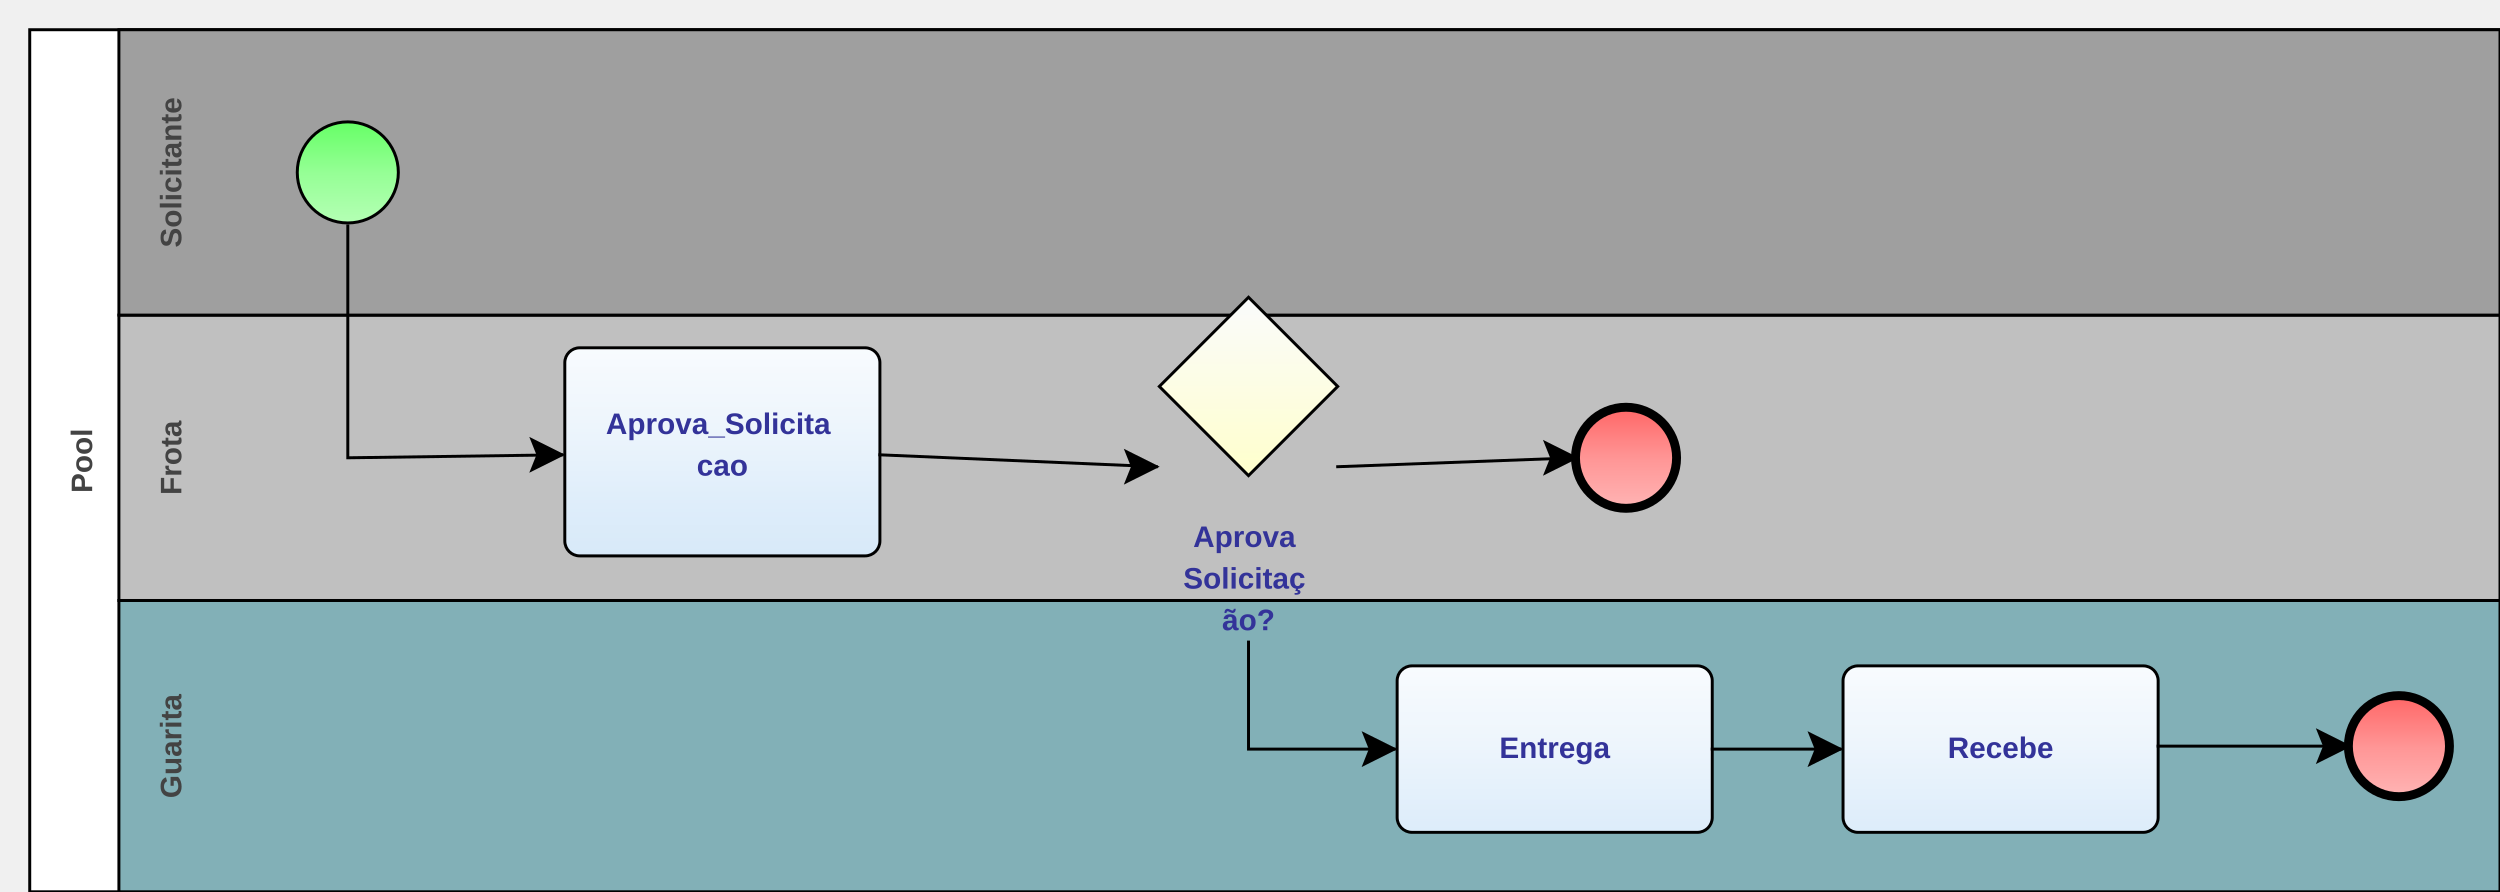
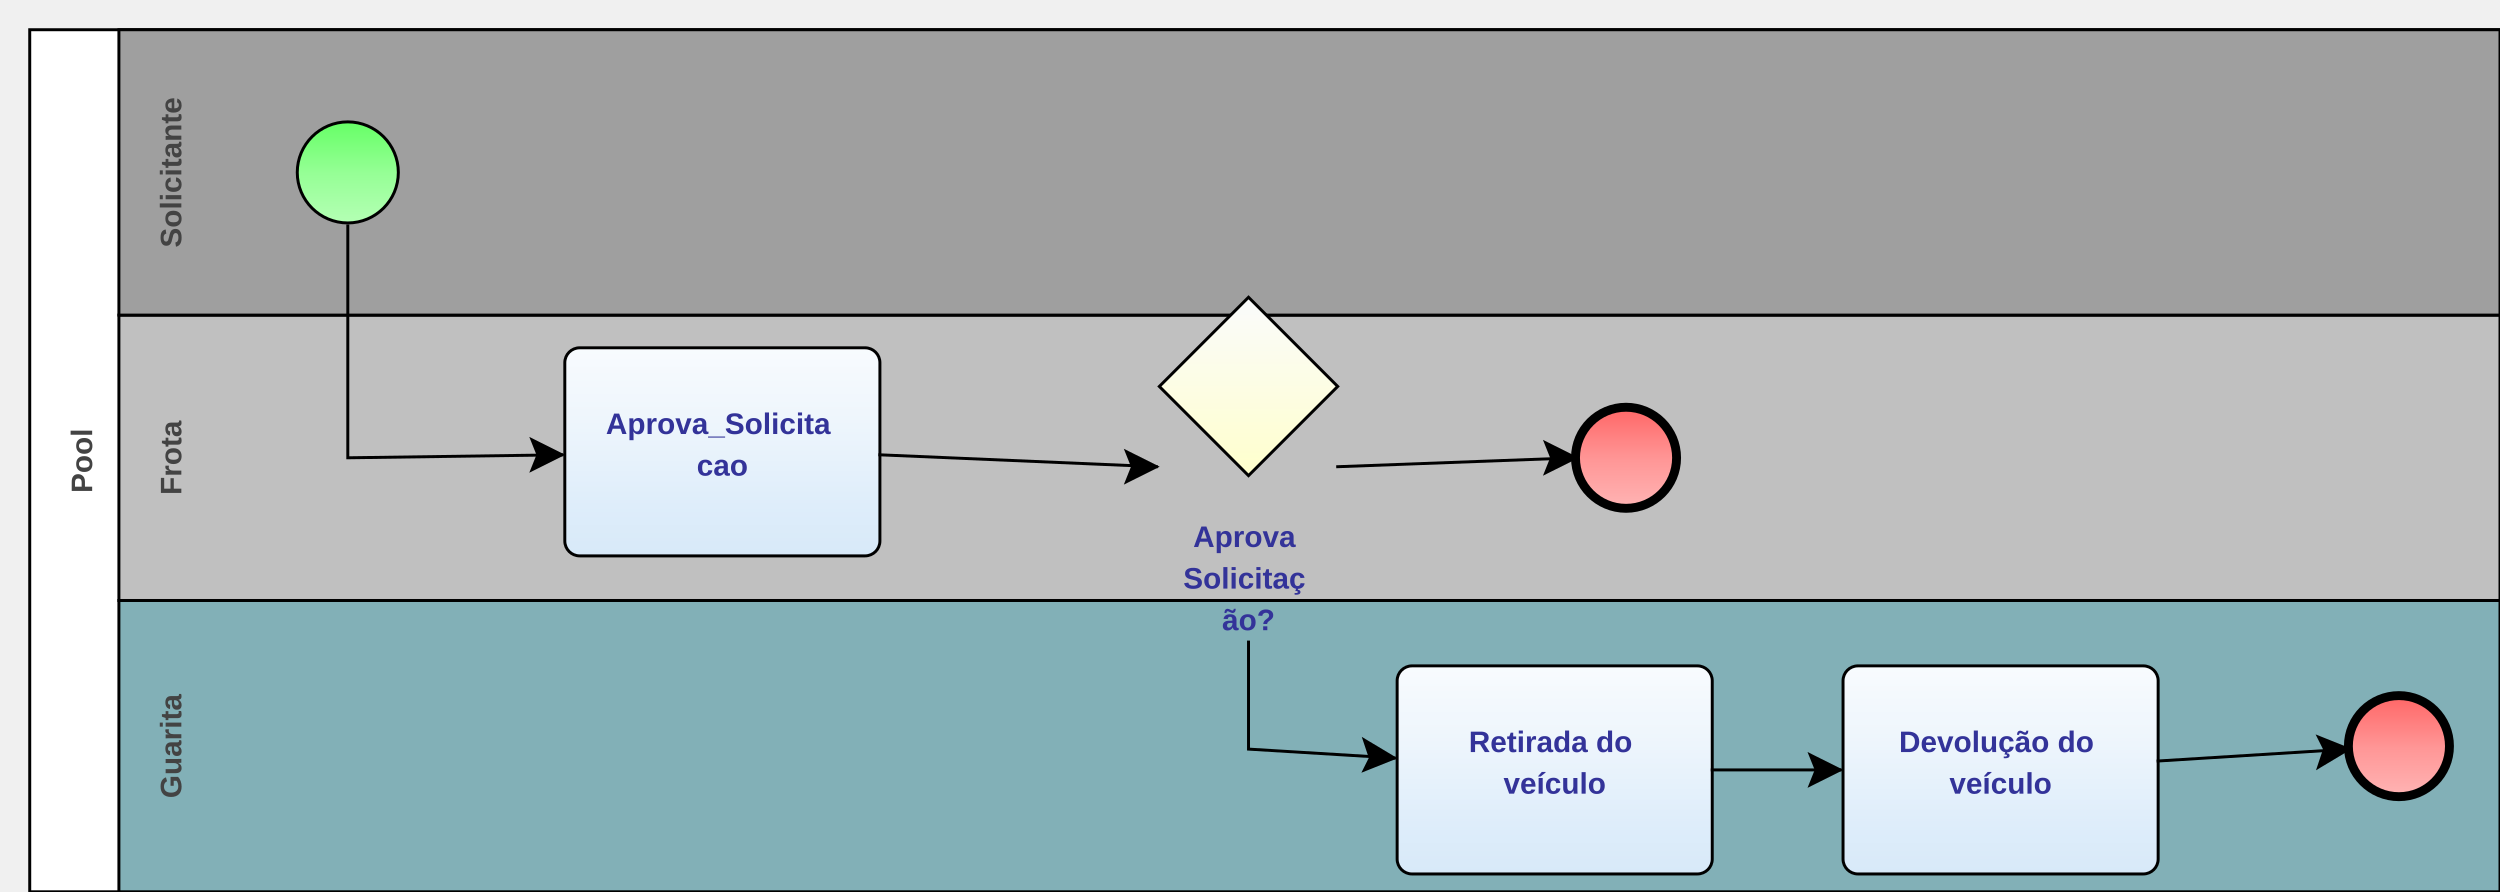
<svg xmlns="http://www.w3.org/2000/svg" xmlns:xlink="http://www.w3.org/1999/xlink" style="stroke-dasharray:none; shape-rendering:auto; font-family:'Arial'; text-rendering:auto; fill-opacity:1; color-interpolation:auto; color-rendering:auto; font-size:12; fill:black; stroke:black; image-rendering:auto; stroke-miterlimit:10; stroke-linecap:square; stroke-linejoin:miter; font-style:normal; stroke-width:1; stroke-dashoffset:0; font-weight:normal; stroke-opacity:1;" contentScriptType="text/ecmascript" preserveAspectRatio="xMidYMid meet" zoomAndPan="magnify" version="1.0" contentStyleType="text/css" xml:xlink="http://www.w3.org/1999/xlink" width="841" height="300">
  <rect x="10" y="10" width="831" height="290" ry="0" rx="0" style="stroke:#000000; fill:#FFFFFF" />
  <rect x="40" y="202" width="801" height="98" ry="0" rx="0" style="stroke:#000000; fill:#82B0B7" />
  <g componentSequence="4">
    <text x="-251" y="47" transform="rotate(270)" text-anchor="middle" style="font-weight:bold;font-size:10px;stroke:none; fill:#434343">
      <tspan dy="14" x="-251">Guarita</tspan>
    </text>
  </g>
  <rect x="40" y="106" width="801" height="96" ry="0" rx="0" style="stroke:#000000; fill:#C0C0C0" />
  <g componentSequence="3">
    <text x="-154" y="47" transform="rotate(270)" text-anchor="middle" style="font-weight:bold;font-size:10px;stroke:none; fill:#434343">
      <tspan dy="14" x="-154">Frota</tspan>
    </text>
  </g>
  <rect x="40" y="10" width="801" height="96" ry="0" rx="0" style="stroke:#000000; fill:#9F9F9F" />
  <g componentSequence="2">
    <text x="-58" y="47" transform="rotate(270)" text-anchor="middle" style="font-weight:bold;font-size:10px;stroke:none; fill:#434343">
      <tspan dy="14" x="-58">Solicitante</tspan>
    </text>
  </g>
  <g componentSequence="1">
    <text x="-155" y="17" transform="rotate(270)" text-anchor="middle" style="font-weight:bold;font-size:10px;stroke:none; fill:#434343">
      <tspan dy="14" x="-155">Pool</tspan>
    </text>
  </g>
  <g sequence="4">
-     <ellipse cx="117" cy="58" rx="17" ry="17" stroke-width="1" style="fill:url(#linearGradient66FF6696FF96B6FFB6_149056151);" stroke="336633" />
+     <ellipse cx="117" cy="58" rx="17" ry="17" stroke-width="1" style="fill:url(#linearGradient66FF6696FF96B6FFB6_170959108);" stroke="336633" />
  </g>
  <g sequence="10">
-     <polygon points=" 390 130 420 100 450 130 420 160 390 130" style="fill:url(#linearGradientFAFBFCFFFFCC_103122427);" stroke="000000" />
+     <polygon points=" 390 130 420 100 450 130 420 160 390 130" style="fill:url(#linearGradientFAFBFCFFFFCC_83316274);" stroke="000000" />
  </g>
  <g componentSequence="10">
    <text x="420" y="170" text-anchor="middle" style="font-weight:bold;font-size:10px;stroke:none; fill:#333399">
      <tspan dy="14" x="420">Aprova</tspan>
      <tspan dy="14" x="420">Solicitaç</tspan>
      <tspan dy="14" x="420">ão?</tspan>
    </text>
  </g>
  <g sequence="12">
-     <ellipse cx="547" cy="154" rx="17" ry="17" stroke-width="3" style="fill:url(#linearGradientFF6666FF9696FFB6B6_35258855);" stroke="993333" />
+     <ellipse cx="547" cy="154" rx="17" ry="17" stroke-width="3" style="fill:url(#linearGradientFF6666FF9696FFB6B6_13159028);" stroke="993333" />
  </g>
  <g sequence="14">
-     <rect x="470" y="224" width="106" height="56" ry="5" rx="5" style="fill:url(#linearGradientF8FBFEEDF5FCDEEDFAD4E7F8E2E5E9_1192792000);" stroke="191970" />
+     <rect x="470" y="224" width="106" height="70" ry="5" rx="5" style="fill:url(#linearGradientF8FBFEEDF5FCDEEDFAD4E7F8E2E5E9_1170883593);" stroke="191970" />
  </g>
  <g componentSequence="14">
-     <text x="523" y="241" text-anchor="middle" style="font-weight:bold;font-size:10px;stroke:none; fill:#333399">
-       <tspan dy="14" x="523">Entrega</tspan>
+     <text x="523" y="239" text-anchor="middle" style="font-weight:bold;font-size:10px;stroke:none; fill:#333399">
+       <tspan dy="14" x="523">Retirada do</tspan>
+       <tspan dy="14" x="523">veículo</tspan>
    </text>
  </g>
  <g sequence="16">
-     <rect x="620" y="224" width="106" height="56" ry="5" rx="5" style="fill:url(#linearGradientF8FBFEEDF5FCDEEDFAD4E7F8E2E5E9_1547035494);" stroke="191970" />
+     <rect x="620" y="224" width="106" height="70" ry="5" rx="5" style="fill:url(#linearGradientF8FBFEEDF5FCDEEDFAD4E7F8E2E5E9_1258157365);" stroke="191970" />
  </g>
  <g componentSequence="16">
-     <text x="673" y="241" text-anchor="middle" style="font-weight:bold;font-size:10px;stroke:none; fill:#333399">
-       <tspan dy="14" x="673">Recebe</tspan>
+     <text x="673" y="239" text-anchor="middle" style="font-weight:bold;font-size:10px;stroke:none; fill:#333399">
+       <tspan dy="14" x="673">Devolução do</tspan>
+       <tspan dy="14" x="673">veículo</tspan>
    </text>
  </g>
  <g sequence="18">
-     <ellipse cx="807" cy="251" rx="17" ry="17" stroke-width="3" style="fill:url(#linearGradientFF6666FF9696FFB6B6_1981132614);" stroke="993333" />
+     <ellipse cx="807" cy="251" rx="17" ry="17" stroke-width="3" style="fill:url(#linearGradientFF6666FF9696FFB6B6_1959109766);" stroke="993333" />
  </g>
  <g sequence="20">
-     <rect x="190" y="117" width="106" height="70" ry="5" rx="5" style="fill:url(#linearGradientF8FBFEEDF5FCDEEDFAD4E7F8E2E5E9_617782618);" stroke="191970" />
+     <rect x="190" y="117" width="106" height="70" ry="5" rx="5" style="fill:url(#linearGradientF8FBFEEDF5FCDEEDFAD4E7F8E2E5E9_840452864);" stroke="191970" />
  </g>
  <g componentSequence="20">
    <text x="243" y="132" text-anchor="middle" style="font-weight:bold;font-size:10px;stroke:none; fill:#333399">
      <tspan dy="14" x="243">Aprova_Solicita</tspan>
      <tspan dy="14" x="243">cao</tspan>
    </text>
  </g>
  <g componentSequence="13">
    <text x="500" y="156" style="font-size:10px;font-weight:none;stroke:none; fill:#333399" text-anchor="left" />
  </g>
  <g componentSequence="15">
    <text x="437" y="252" style="font-size:10px;font-weight:none;stroke:none; fill:#333399" text-anchor="left" />
  </g>
  <g componentSequence="17">
-     <text x="608" y="252" style="font-size:10px;font-weight:none;stroke:none; fill:#333399" text-anchor="left" />
+     <text x="608" y="259" style="font-size:10px;font-weight:none;stroke:none; fill:#333399" text-anchor="left" />
  </g>
  <g componentSequence="19">
-     <text x="768" y="251" style="font-size:10px;font-weight:none;stroke:none; fill:#333399" text-anchor="left" />
+     <text x="768" y="254" style="font-size:10px;font-weight:none;stroke:none; fill:#333399" text-anchor="left" />
  </g>
  <g componentSequence="21">
    <text x="127" y="151" style="font-size:10px;font-weight:none;stroke:none; fill:#333399" text-anchor="left" />
  </g>
  <g componentSequence="22">
    <text x="353" y="155" style="font-size:10px;font-weight:none;stroke:none; fill:#333399" text-anchor="left" />
  </g>
  <path style="fill:none; stroke:#000000;stroke-width:1" d="M117.0 76.0 L117.0 154.0 L189.0 153.0" />
  <polygon style="fill:#000000; stroke:#000000;" points=" 179 148 189 153 179 158 181 153" />
  <path style="fill:none; stroke:#000000;stroke-width:1" d="M450.0 157.0 L530.0 154.0" />
  <polygon style="fill:#000000; stroke:#000000;" points=" 520 149 530 154 520 159 522 154" />
-   <path style="fill:none; stroke:#000000;stroke-width:1" d="M420.0 216.0 L420.0 252.0 L469.0 252.0" />
-   <polygon style="fill:#000000; stroke:#000000;" points=" 459 247 469 252 459 257 461 252" />
+   <path style="fill:none; stroke:#000000;stroke-width:1" d="M420.0 216.0 L420.0 252.0 L469.0 255.0" />
+   <polygon style="fill:#000000; stroke:#000000;" points=" 459 249 469 255 459 259 461 255" />
  <path style="fill:none; stroke:#000000;stroke-width:1" d="M296.0 153.0 L389.0 157.0" />
  <polygon style="fill:#000000; stroke:#000000;" points=" 379 152 389 157 379 162 381 157" />
-   <path style="fill:none; stroke:#000000;stroke-width:1" d="M576.0 252.0 L619.0 252.0" />
-   <polygon style="fill:#000000; stroke:#000000;" points=" 609 247 619 252 609 257 611 252" />
-   <path style="fill:none; stroke:#000000;stroke-width:1" d="M726.0 251.0 L790.0 251.0" />
-   <polygon style="fill:#000000; stroke:#000000;" points=" 780 246 790 251 780 256 782 251" />
+   <path style="fill:none; stroke:#000000;stroke-width:1" d="M576.0 259.0 L619.0 259.0" />
+   <polygon style="fill:#000000; stroke:#000000;" points=" 609 254 619 259 609 264 611 259" />
+   <path style="fill:none; stroke:#000000;stroke-width:1" d="M726.0 256.0 L790.0 252.0" />
+   <polygon style="fill:#000000; stroke:#000000;" points=" 780 248 790 252 780 258 782 252" />
  <defs>
-     <linearGradient xlink:href="#linearGradient66FF6696FF96B6FFB6" id="linearGradient66FF6696FF96B6FFB6_149056151" x1="0" y1="41.0" x2="0" y2="76.0" gradientUnits="userSpaceOnUse" xlink:type="simple" xlink:actuate="onLoad" xlink:show="other" />
+     <linearGradient xlink:href="#linearGradient66FF6696FF96B6FFB6" id="linearGradient66FF6696FF96B6FFB6_170959108" x1="0" y1="41.0" x2="0" y2="76.0" gradientUnits="userSpaceOnUse" xlink:type="simple" xlink:actuate="onLoad" xlink:show="other" />
    <linearGradient id="linearGradient66FF6696FF96B6FFB6">
      <stop style="stop-color:#66FF66;stop-opacity:1;" offset="0.0" id="stop66FF66" />
      <stop style="stop-color:#96FF96;stop-opacity:1;" offset="0.5" id="stop96FF96" />
      <stop style="stop-color:#B6FFB6;stop-opacity:1;" offset="1.0" id="stopB6FFB6" />
    </linearGradient>
-     <linearGradient xlink:href="#linearGradientFAFBFCFFFFCC" id="linearGradientFAFBFCFFFFCC_103122427" x1="0" y1="100.0" x2="0" y2="160.0" gradientUnits="userSpaceOnUse" xlink:type="simple" xlink:actuate="onLoad" xlink:show="other" />
+     <linearGradient xlink:href="#linearGradientFAFBFCFFFFCC" id="linearGradientFAFBFCFFFFCC_83316274" x1="0" y1="100.0" x2="0" y2="160.0" gradientUnits="userSpaceOnUse" xlink:type="simple" xlink:actuate="onLoad" xlink:show="other" />
    <linearGradient id="linearGradientFAFBFCFFFFCC">
      <stop style="stop-color:#FAFBFC;stop-opacity:1;" offset="0.0" id="stopFAFBFC" />
      <stop style="stop-color:#FFFFCC;stop-opacity:1;" offset="1.0" id="stopFFFFCC" />
    </linearGradient>
-     <linearGradient xlink:href="#linearGradientFF6666FF9696FFB6B6" id="linearGradientFF6666FF9696FFB6B6_35258855" x1="0" y1="137.0" x2="0" y2="172.0" gradientUnits="userSpaceOnUse" xlink:type="simple" xlink:actuate="onLoad" xlink:show="other" />
+     <linearGradient xlink:href="#linearGradientFF6666FF9696FFB6B6" id="linearGradientFF6666FF9696FFB6B6_13159028" x1="0" y1="137.0" x2="0" y2="172.0" gradientUnits="userSpaceOnUse" xlink:type="simple" xlink:actuate="onLoad" xlink:show="other" />
    <linearGradient id="linearGradientFF6666FF9696FFB6B6">
      <stop style="stop-color:#FF6666;stop-opacity:1;" offset="0.0" id="stopFF6666" />
      <stop style="stop-color:#FF9696;stop-opacity:1;" offset="0.5" id="stopFF9696" />
      <stop style="stop-color:#FFB6B6;stop-opacity:1;" offset="1.0" id="stopFFB6B6" />
    </linearGradient>
-     <linearGradient xlink:href="#linearGradientF8FBFEEDF5FCDEEDFAD4E7F8E2E5E9" id="linearGradientF8FBFEEDF5FCDEEDFAD4E7F8E2E5E9_1192792000" x1="0" y1="224.0" x2="0" y2="330.0" gradientUnits="userSpaceOnUse" xlink:type="simple" xlink:actuate="onLoad" xlink:show="other" />
+     <linearGradient xlink:href="#linearGradientF8FBFEEDF5FCDEEDFAD4E7F8E2E5E9" id="linearGradientF8FBFEEDF5FCDEEDFAD4E7F8E2E5E9_1170883593" x1="0" y1="224.0" x2="0" y2="330.0" gradientUnits="userSpaceOnUse" xlink:type="simple" xlink:actuate="onLoad" xlink:show="other" />
    <linearGradient id="linearGradientF8FBFEEDF5FCDEEDFAD4E7F8E2E5E9">
      <stop style="stop-color:#F8FBFE;stop-opacity:1;" offset="0.0" id="stopF8FBFE" />
      <stop style="stop-color:#EDF5FC;stop-opacity:1;" offset="0.25" id="stopEDF5FC" />
      <stop style="stop-color:#DEEDFA;stop-opacity:1;" offset="0.5" id="stopDEEDFA" />
      <stop style="stop-color:#D4E7F8;stop-opacity:1;" offset="0.75" id="stopD4E7F8" />
      <stop style="stop-color:#E2E5E9;stop-opacity:1;" offset="1.0" id="stopE2E5E9" />
    </linearGradient>
-     <linearGradient xlink:href="#linearGradientF8FBFEEDF5FCDEEDFAD4E7F8E2E5E9" id="linearGradientF8FBFEEDF5FCDEEDFAD4E7F8E2E5E9_1547035494" x1="0" y1="224.0" x2="0" y2="330.0" gradientUnits="userSpaceOnUse" xlink:type="simple" xlink:actuate="onLoad" xlink:show="other" />
-     <linearGradient xlink:href="#linearGradientFF6666FF9696FFB6B6" id="linearGradientFF6666FF9696FFB6B6_1981132614" x1="0" y1="234.0" x2="0" y2="269.0" gradientUnits="userSpaceOnUse" xlink:type="simple" xlink:actuate="onLoad" xlink:show="other" />
-     <linearGradient xlink:href="#linearGradientF8FBFEEDF5FCDEEDFAD4E7F8E2E5E9" id="linearGradientF8FBFEEDF5FCDEEDFAD4E7F8E2E5E9_617782618" x1="0" y1="117.0" x2="0" y2="223.0" gradientUnits="userSpaceOnUse" xlink:type="simple" xlink:actuate="onLoad" xlink:show="other" />
+     <linearGradient xlink:href="#linearGradientF8FBFEEDF5FCDEEDFAD4E7F8E2E5E9" id="linearGradientF8FBFEEDF5FCDEEDFAD4E7F8E2E5E9_1258157365" x1="0" y1="224.0" x2="0" y2="330.0" gradientUnits="userSpaceOnUse" xlink:type="simple" xlink:actuate="onLoad" xlink:show="other" />
+     <linearGradient xlink:href="#linearGradientFF6666FF9696FFB6B6" id="linearGradientFF6666FF9696FFB6B6_1959109766" x1="0" y1="234.0" x2="0" y2="269.0" gradientUnits="userSpaceOnUse" xlink:type="simple" xlink:actuate="onLoad" xlink:show="other" />
+     <linearGradient xlink:href="#linearGradientF8FBFEEDF5FCDEEDFAD4E7F8E2E5E9" id="linearGradientF8FBFEEDF5FCDEEDFAD4E7F8E2E5E9_840452864" x1="0" y1="117.0" x2="0" y2="223.0" gradientUnits="userSpaceOnUse" xlink:type="simple" xlink:actuate="onLoad" xlink:show="other" />
  </defs>
</svg>
